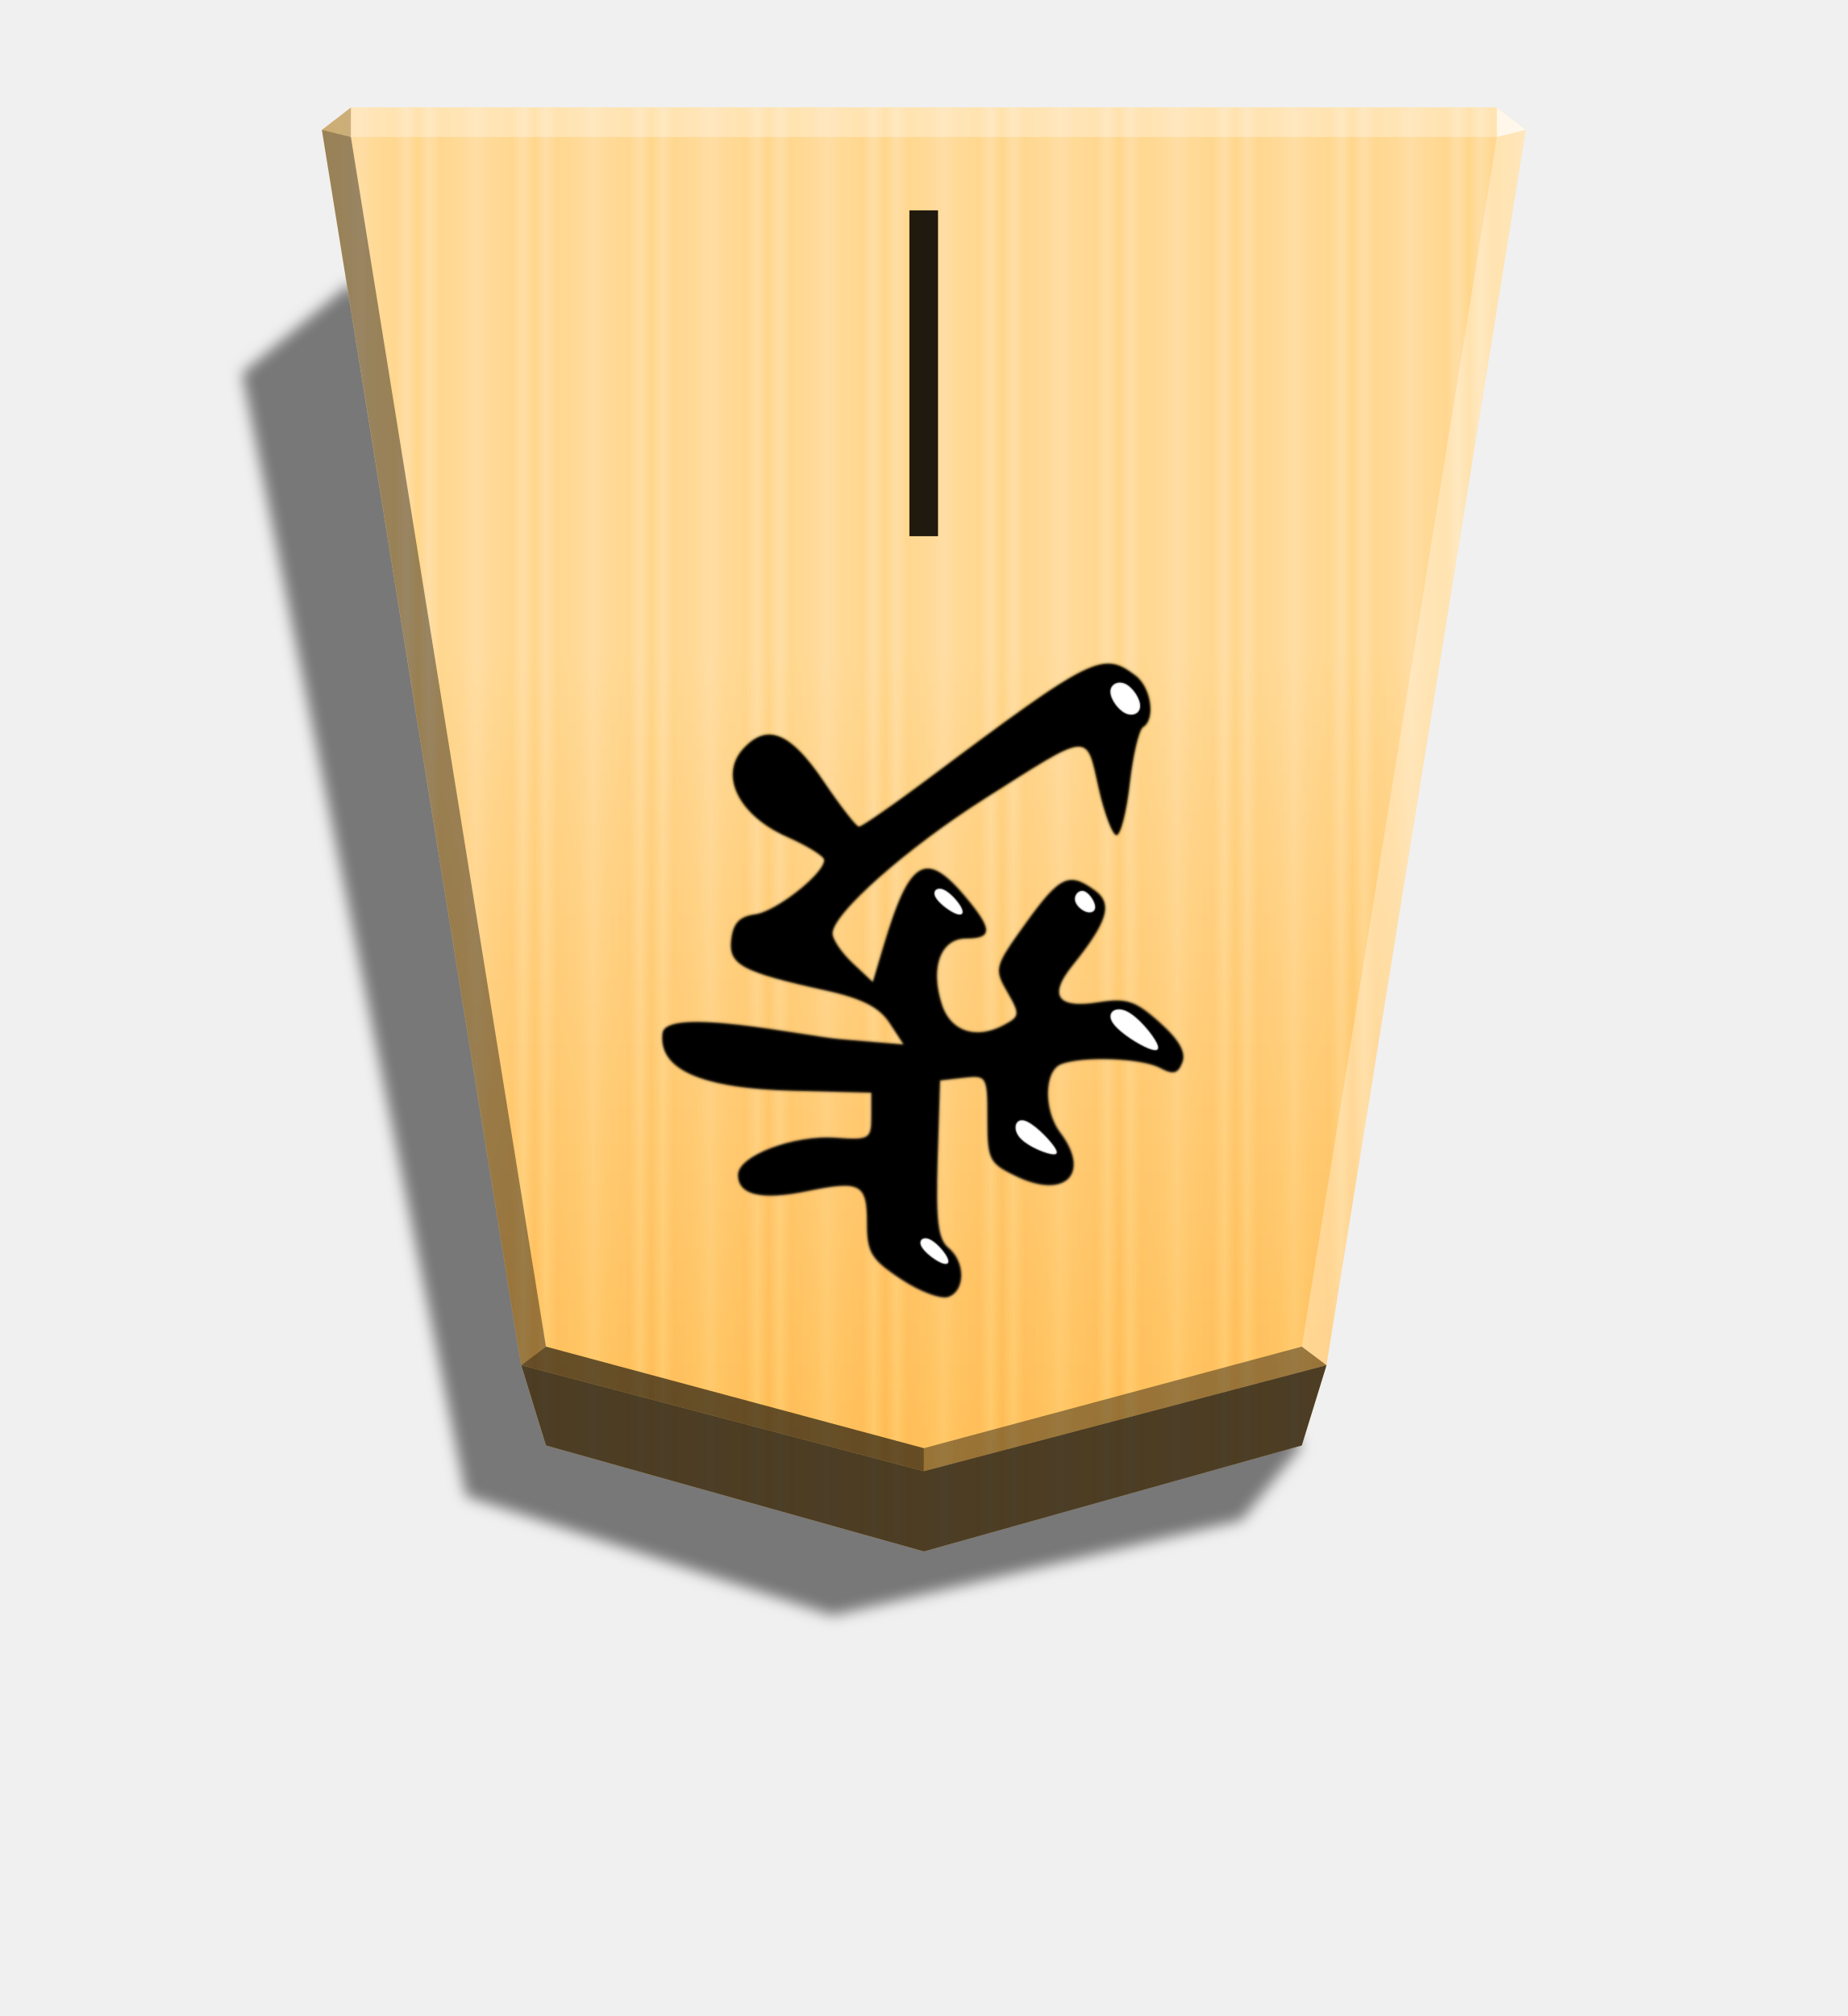
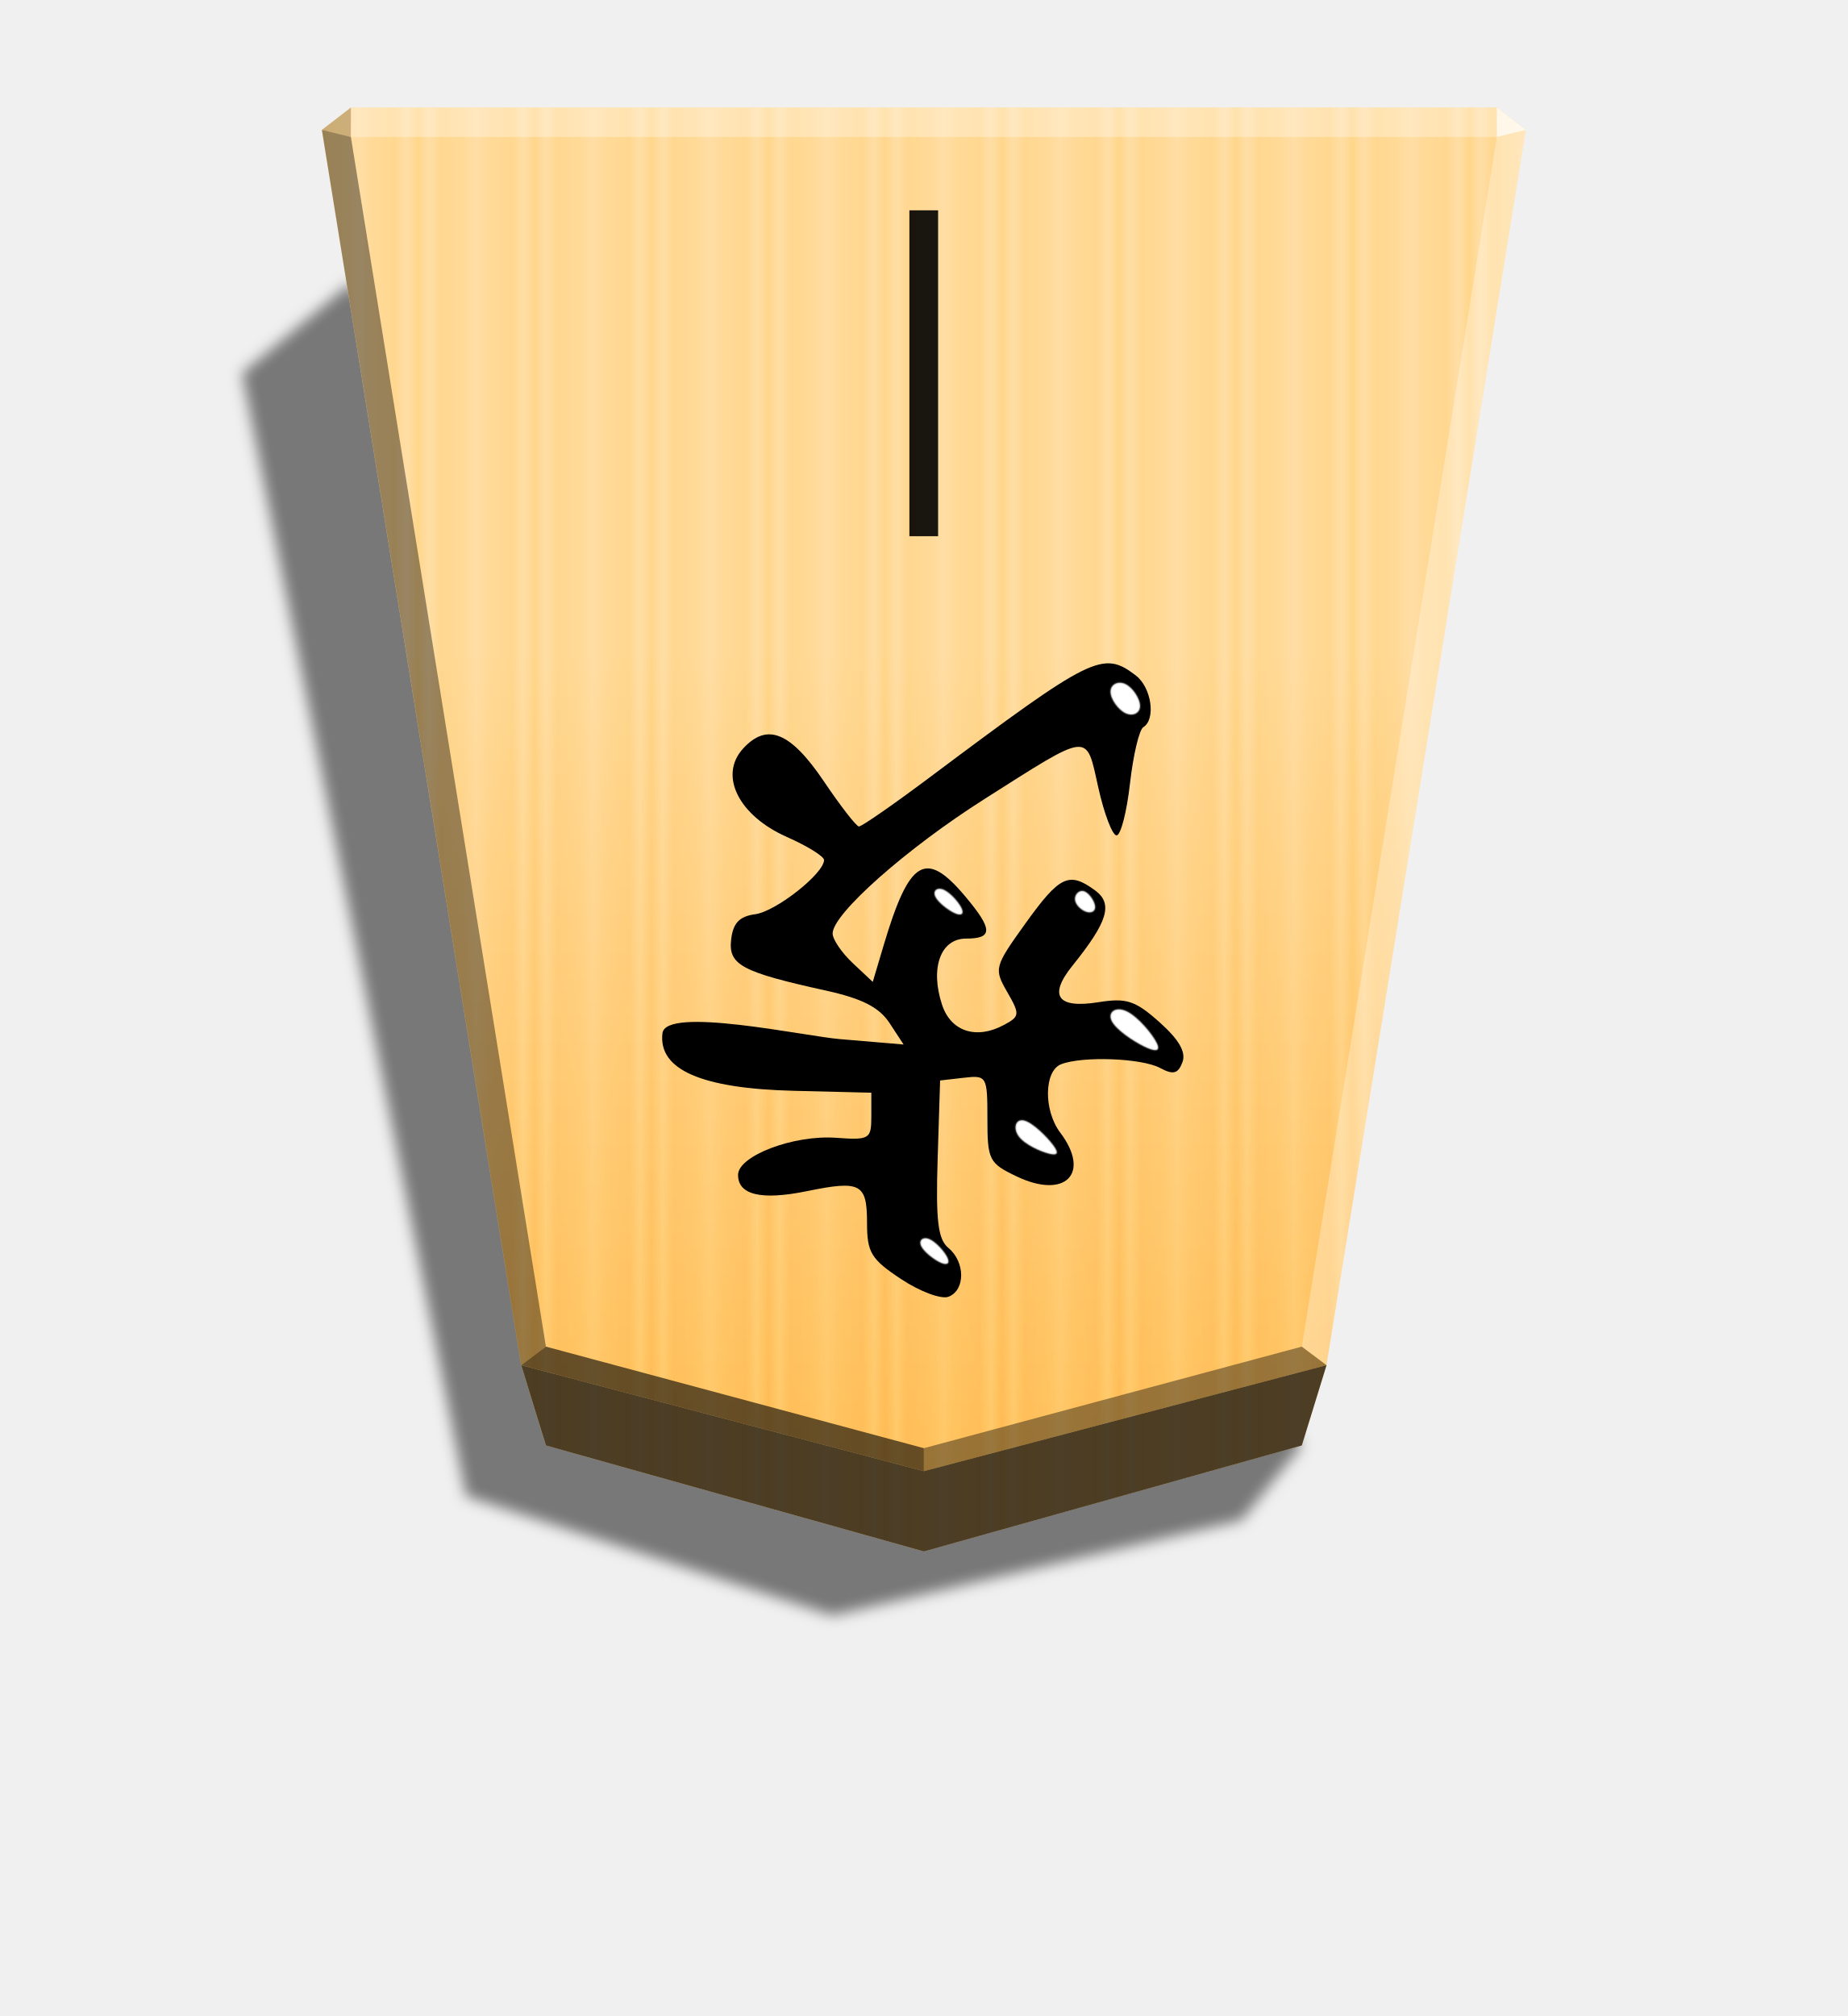
<svg xmlns="http://www.w3.org/2000/svg" xmlns:xlink="http://www.w3.org/1999/xlink" width="498.898" height="544.252" viewBox="0 0 1320 1440">
  <style>.B{color-interpolation-filters:sRGB}</style>
  <defs>
    <linearGradient id="A" x1="1091.453" y1="563.801" x2="1049.718" y2="563.801" spreadMethod="reflect" gradientUnits="userSpaceOnUse">
      <stop offset="0" stop-color="#ffd285" />
      <stop offset=".232" stop-color="#ffcd79" />
      <stop offset=".616" stop-color="#ffca73" />
      <stop offset=".808" stop-color="#ffd386" />
      <stop offset="1" stop-color="#ffc86e" />
    </linearGradient>
    <filter id="B" x="-.016" y="-.012" width="1.031" height="1.025" class="B">
      <feGaussianBlur stdDeviation="2.441" />
    </filter>
    <linearGradient id="C" x1="659.982" y1="1050.809" x2="659.982" y2="76.788" gradientUnits="userSpaceOnUse">
      <stop offset="0" />
      <stop offset=".6" stop-color="#fff" />
    </linearGradient>
-     <filter id="D" x="-.007" y="-.005" width="1.013" height="1.011" class="B">
-       <feGaussianBlur stdDeviation=".599" />
+     <filter id="D" x="0" y="0" width="1" height="1" class="B">
+       <feGaussianBlur stdDeviation="0" />
    </filter>
    <filter id="E" x="-.047" y="-.055" width="1.094" height="1.11" class="B">
      <feGaussianBlur stdDeviation=".392" />
    </filter>
    <filter id="F" x="-.111" y="-.105" width="1.222" height="1.209" class="B">
      <feGaussianBlur stdDeviation=".392" />
    </filter>
    <filter id="G" x="-.08" y="-.087" width="1.16" height="1.174" class="B">
      <feGaussianBlur stdDeviation=".392" />
    </filter>
    <filter id="H" x="-.076" y="-.071" width="1.152" height="1.141" class="B">
      <feGaussianBlur stdDeviation=".392" />
    </filter>
    <filter id="I" x="-.054" y="-.066" width="1.109" height="1.132" class="B">
      <feGaussianBlur stdDeviation=".392" />
    </filter>
    <path id="J" d="M-1223.215-194.447c2.727 1.161 7.083 4.481 8.3 6.966s-.706 4.134-3.433 2.973-6.258-5.133-7.475-7.618-.119-3.482 2.608-2.321z" />
  </defs>
  <path style="mix-blend-mode:multiply" d="M-2640.263 204.473l21.47 26.648 145.682 33.948 130.593-42.533 79.784-400.01-38.751-32.142z" transform="matrix(-2.0051 0 0 2.0051 -4364.078 622.4709)" opacity=".5" filter="url(#B)" />
  <path d="M659.957 1108.158l270.001-75.701 17.663-57.348 142.368-882.306-20.751-16.013H250.674l-20.751 16.013 142.368 882.306 17.663 57.348z" fill="url(#A)" />
+   <path d="M659.982 1050.81l287.664-75.701 142.368-882.306-20.749-16.013H250.701L229.95 92.803l142.37 882.306z" opacity=".25" fill="url(#C)" style="mix-blend-mode:overlay" />
  <g transform="matrix(-1.707 0 0 -1.707 -1415.748 570.1262)">
    <path d="M-1304.68 51.383c-6.589-5.002-8.544-18.366-3.173-21.686 1.718-1.062 4.228-11.683 5.576-23.602s3.874-21.671 5.613-21.671 5.17 8.975 7.625 19.943c5.243 23.429 2.881 23.661 47.567-4.667 32.67-20.711 63.635-48.114 63.635-56.315 0-2.467-3.779-8.037-8.398-12.376l-8.398-7.89-4.571 15.359c-10.714 36.001-17.565 40.117-34.088 20.481-11.639-13.832-11.724-17.716-.389-17.716 10.684 0 15.142-12.324 10.034-27.733-3.691-11.134-14.286-14.604-25.789-8.449-6.791 3.635-6.873 4.42-1.451 13.868 5.591 9.741 5.38 10.528-7.718 28.759-14.289 19.889-18.148 21.714-29.053 13.74-7.64-5.587-5.386-13.106 9.449-31.521 10.175-12.63 6.316-18.033-10.911-15.278-11.739 1.877-15.387.675-25.573-8.426-8.168-7.298-11.147-12.526-9.534-16.73 1.852-4.827 3.824-5.325 9.36-2.361 7.671 4.105 32.332 5.041 41.377 1.569 7.19-2.759 7.427-19.335.409-28.614-12.952-17.124-2.12-28.041 18.205-18.349 11.581 5.523 12.267 6.873 12.267 24.139 0 17.829.248 18.261 9.896 17.151l9.896-1.139 1.027-32.739c.815-25.955-.118-33.689-4.498-37.324-7.101-5.894-7.124-17.711-.04-20.429 3.018-1.158 11.924 2.154 19.791 7.361 12.613 8.347 14.304 11.127 14.304 23.509 0 16.52 2.653 17.925 25.149 13.317 19.073-3.907 28.827-1.608 28.827 6.794 0 7.99-23.253 16.812-40.945 15.535-14.063-1.015-14.83-.555-14.83 8.896v9.966l32.386.794c38.752.95 56.81 8.852 55.031 24.08-1.336 11.432-59.452-1.194-74.166-2.438l-26.753-2.261 5.896 8.998c4.294 6.554 11.504 10.234 26.543 13.546 35.434 7.805 40.959 10.779 39.728 21.385-.802 6.908-3.46 9.698-10.085 10.586-8.665 1.161-28.787 17.021-28.787 22.689 0 1.516 7 5.853 15.556 9.638 20.173 8.923 28.537 25.689 18.403 36.887-10.037 11.09-19.892 7.132-33.892-13.614-6.964-10.319-13.562-18.82-14.663-18.892s-14.438 9.181-29.638 20.561c-68.167 51.035-72.417 53.139-86.208 42.67z" filter="url(#D)" />
    <g fill="#fff">
      <path d="M-1308.221-103.926c4.716 2.302 11.81 7.057 13.613 10.731s-1.684 6.269-6.399 3.967-10.659-9.501-12.463-13.176.533-3.825 5.249-1.522z" filter="url(#E)" />
      <path d="M-1284.009-47.567c2.108.672 4.508 2.884 4.746 5.043s-1.684 4.264-3.792 3.592-4.4-4.122-4.639-6.281 1.576-3.026 3.684-2.354z" filter="url(#F)" />
      <use xlink:href="#J" filter="url(#G)" />
      <path d="M-1300.376 35.564c3.093 1.492 6.252 5.941 6.251 8.99s-3.163 4.698-6.256 3.206-6.119-6.125-6.118-9.174 3.029-4.514 6.123-3.022z" filter="url(#H)" />
      <path d="M-1268.354-148.745c3.601.916 10.033 3.751 12.613 7.215s1.309 7.557-2.291 6.641-9.53-6.839-12.111-10.304-1.811-4.468 1.789-3.553z" filter="url(#I)" />
      <use xlink:href="#J" x="-5.916" y="146.232" filter="url(#G)" />
    </g>
  </g>
  <path d="M669.542 382.374h-19.257V150.855h19.257z" opacity=".9" stroke="#000" stroke-width="1.257" />
-   <path d="M659.982 1050.81l287.664-75.701 142.368-882.306-20.749-16.013H250.701l-20.751 16.013 142.37 882.306z" opacity=".25" fill="url(#C)" style="mix-blend-mode:overlay" />
  <path d="M389.995 1032.468l-17.663-57.348L660 1050.821l287.668-75.701-17.663 57.348L660 1108.169z" opacity=".7" />
  <path d="M250.668 97.849l.043-21.064-20.75 16.013 20.707 5.052z" opacity=".2" />
  <path d="M947.669 975.119l-17.664-13.248L660 1034.419v16.402z" opacity=".4" />
  <path d="M372.331 975.119l17.664-13.248L660 1034.419v16.402z" opacity=".6" />
  <path d="M372.331 975.119l17.664-13.248L250.668 97.849l-20.707-5.052z" opacity=".4" />
  <g fill="#fff">
    <path d="M947.669 975.119l-17.664-13.248 139.327-864.022 20.707-5.052z" opacity=".3" />
    <path d="M1069.332 97.849l-.043-21.064 20.75 16.013-20.707 5.052z" opacity=".8" />
    <path d="M1069.332 97.849H250.668l.043-21.064h818.579l.043 21.064z" opacity=".3" />
  </g>
</svg>
